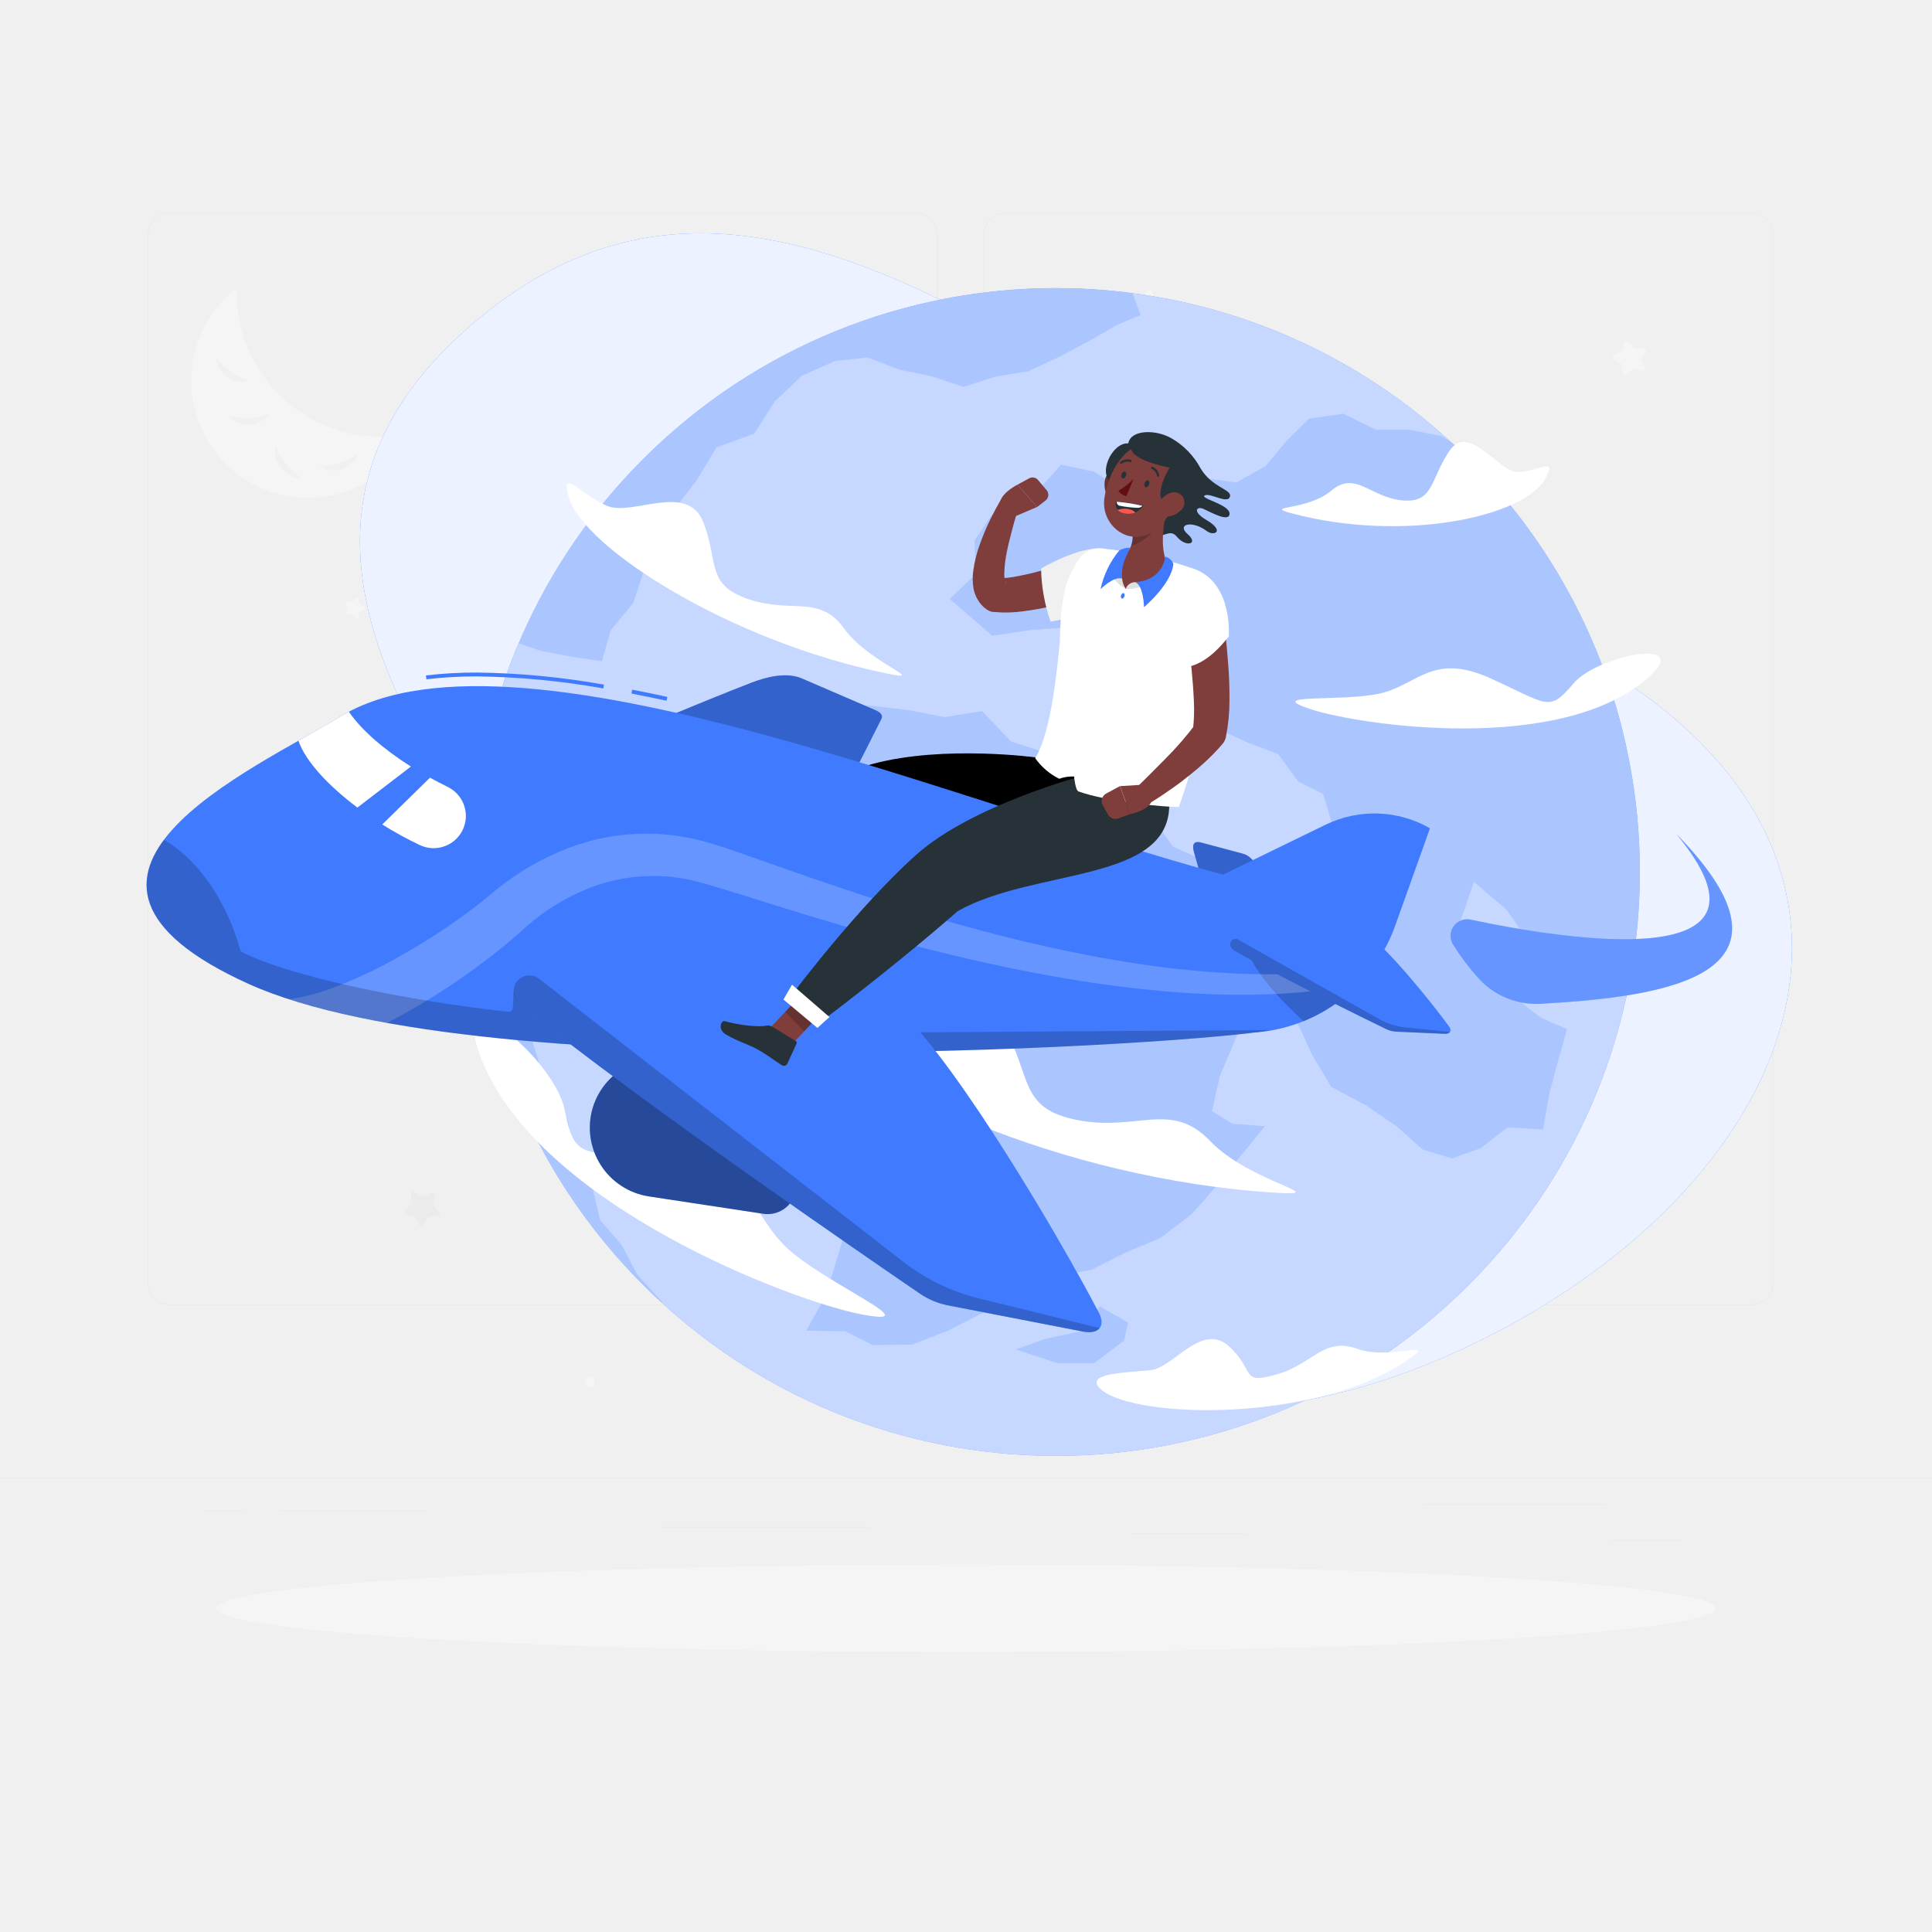
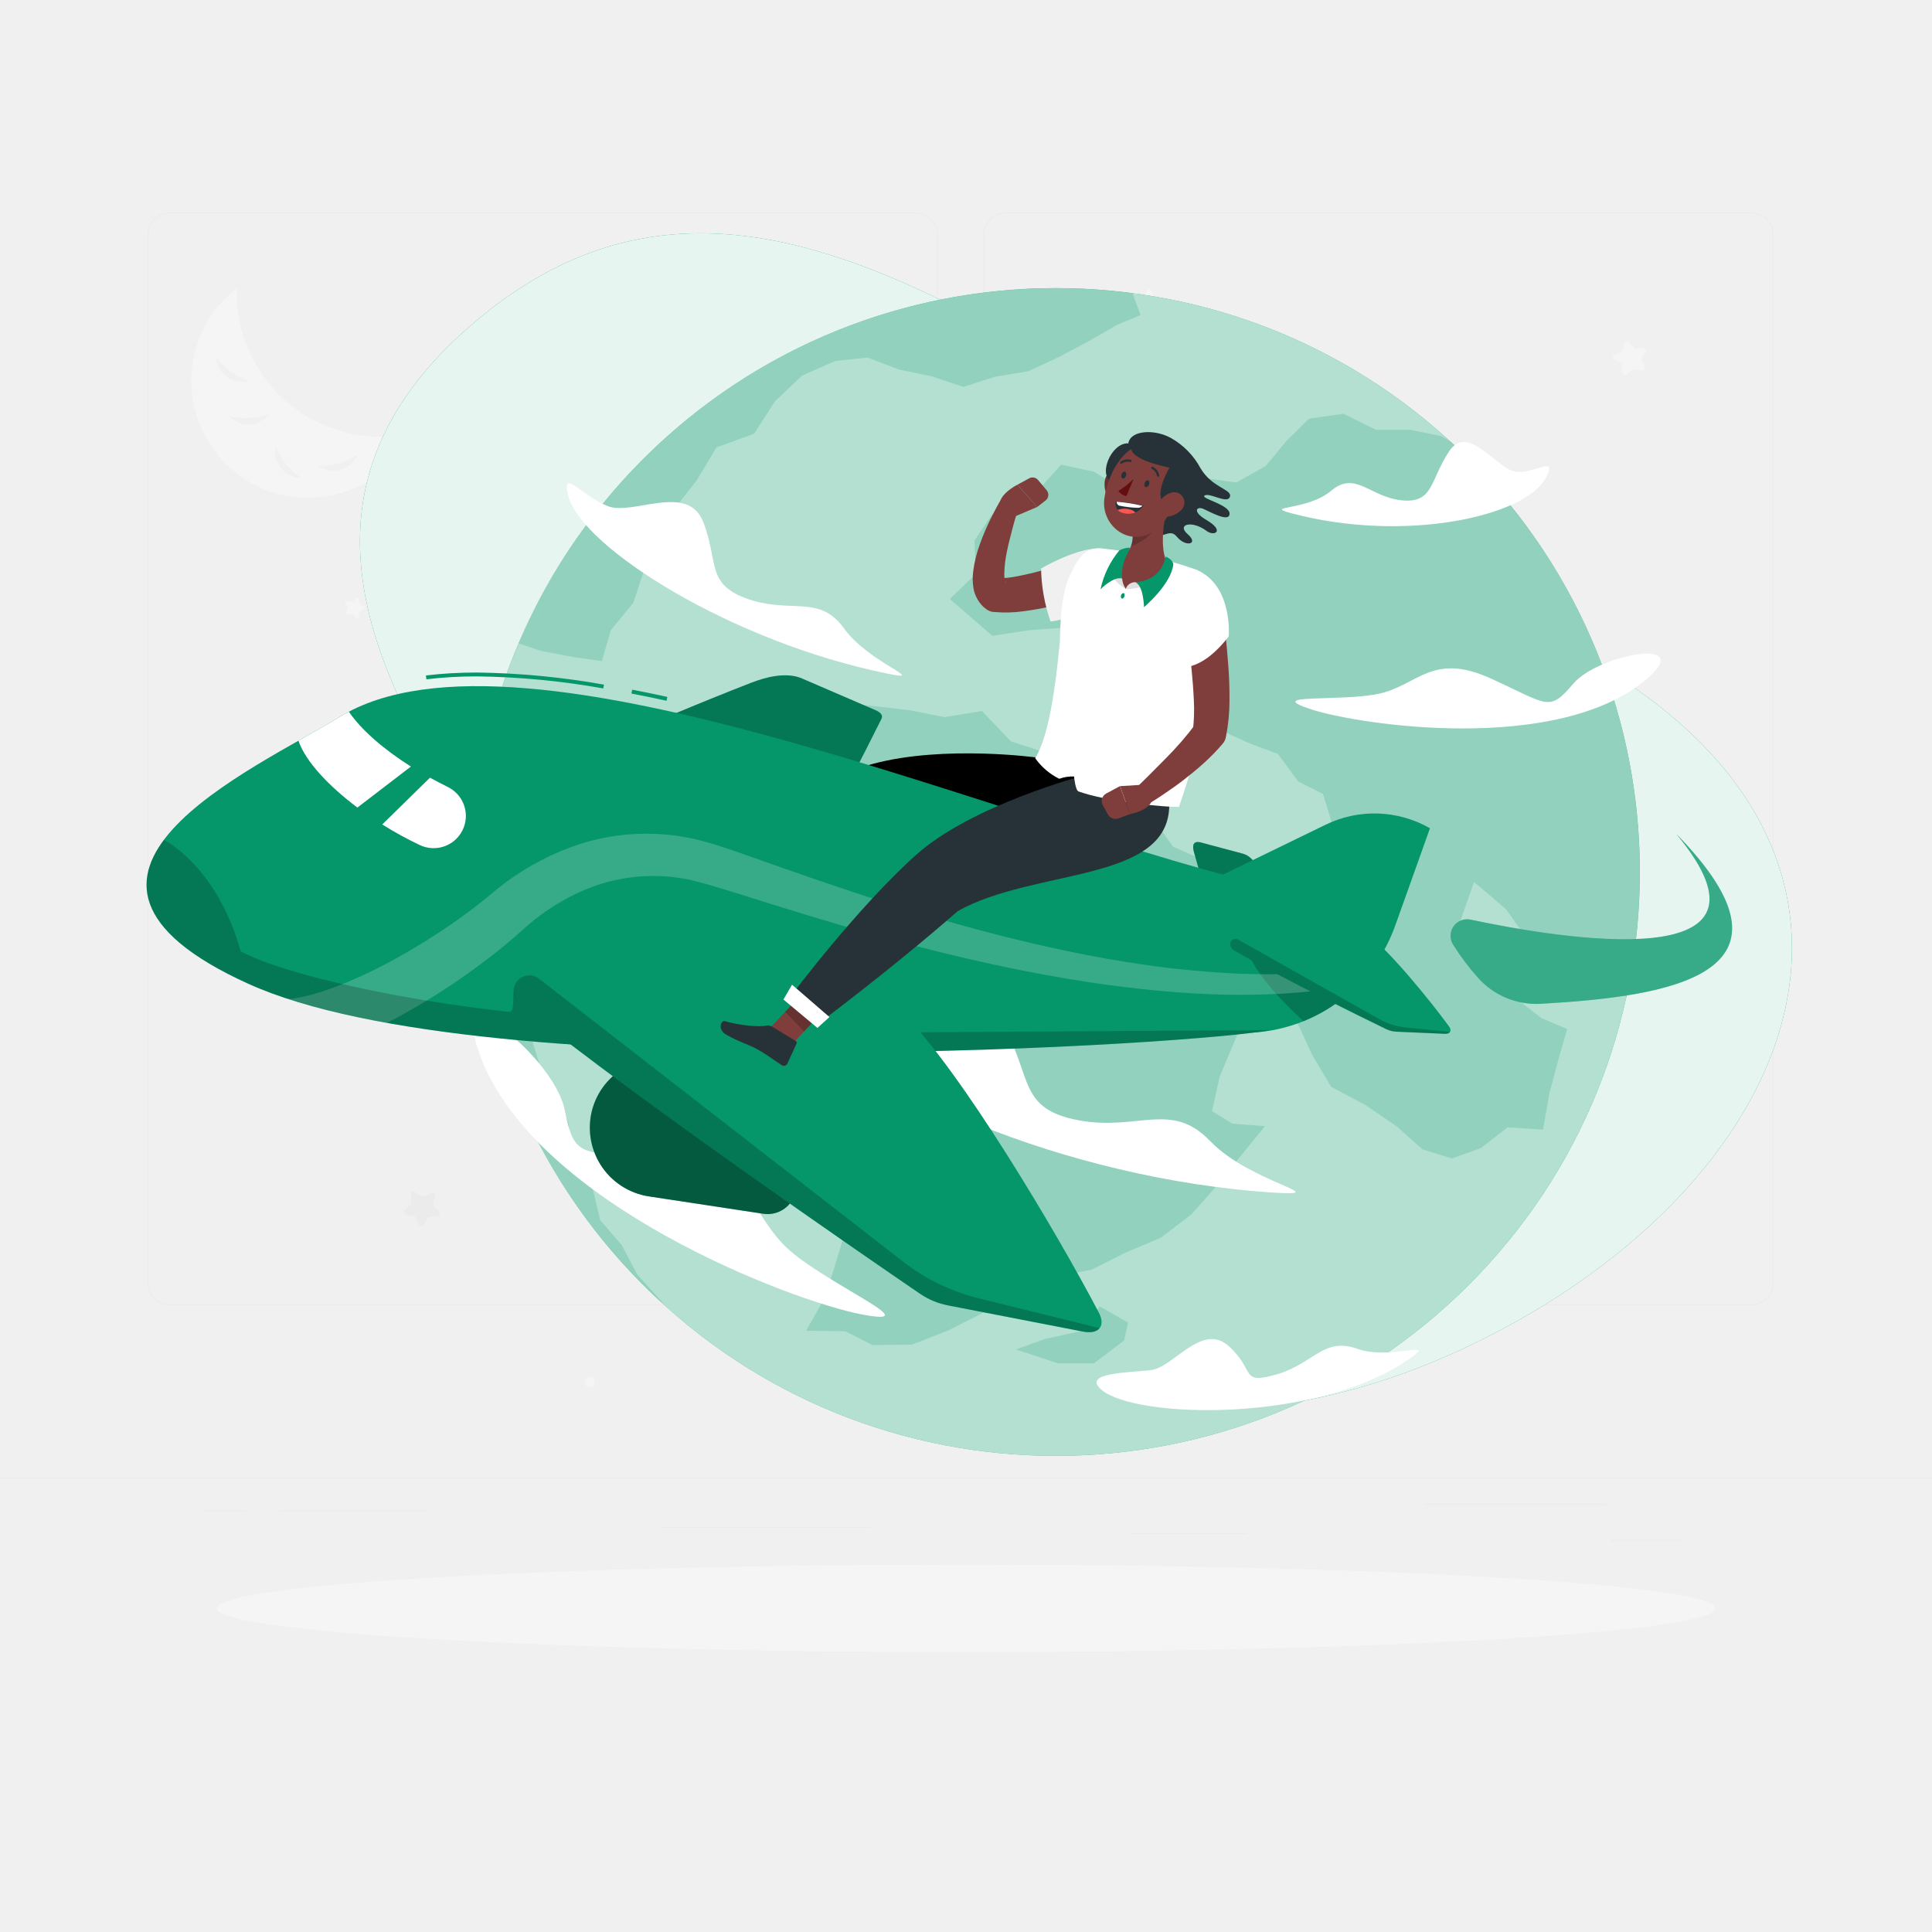
<svg xmlns="http://www.w3.org/2000/svg" viewBox="0 0 500 500">
  <g id="background-complete">
    <rect y="382.4" width="500" height="0.25" style="fill:#ebebeb" />
    <rect x="416.78" y="398.49" width="18.89" height="0.25" style="fill:#ebebeb" />
    <rect x="293.05" y="396.75" width="29.47" height="0.25" style="fill:#ebebeb" />
    <rect x="368.67" y="389.21" width="47.11" height="0.25" style="fill:#ebebeb" />
    <rect x="52.46" y="390.89" width="10.97" height="0.25" style="fill:#ebebeb" />
    <rect x="72.33" y="390.89" width="38.56" height="0.25" style="fill:#ebebeb" />
    <rect x="171" y="395.11" width="54.15" height="0.25" style="fill:#ebebeb" />
    <path d="M237,337.8H43.91a5.71,5.71,0,0,1-5.7-5.71V60.66A5.71,5.71,0,0,1,43.91,55H237a5.71,5.71,0,0,1,5.71,5.71V332.09A5.71,5.71,0,0,1,237,337.8ZM43.91,55.2a5.46,5.46,0,0,0-5.45,5.46V332.09a5.46,5.46,0,0,0,5.45,5.46H237a5.47,5.47,0,0,0,5.46-5.46V60.66A5.47,5.47,0,0,0,237,55.2Z" style="fill:#ebebeb" />
    <path d="M453.31,337.8H260.21a5.72,5.72,0,0,1-5.71-5.71V60.66A5.72,5.72,0,0,1,260.21,55h193.1A5.71,5.71,0,0,1,459,60.66V332.09A5.71,5.71,0,0,1,453.31,337.8ZM260.21,55.2a5.47,5.47,0,0,0-5.46,5.46V332.09a5.47,5.47,0,0,0,5.46,5.46h193.1a5.47,5.47,0,0,0,5.46-5.46V60.66a5.47,5.47,0,0,0-5.46-5.46Z" style="fill:#ebebeb" />
    <path d="M296.76,75.34l-.85,1.71a.68.68,0,0,1-.51.37l-1.89.28a.68.68,0,0,0-.38,1.16l1.37,1.34a.7.7,0,0,1,.2.6l-.33,1.88a.68.68,0,0,0,1,.72l1.69-.89a.72.72,0,0,1,.64,0l1.69.89a.68.68,0,0,0,1-.72l-.32-1.88a.64.64,0,0,1,.2-.6l1.36-1.34a.68.68,0,0,0-.38-1.16l-1.89-.28a.68.68,0,0,1-.51-.37L298,75.34A.68.68,0,0,0,296.76,75.34Z" style="fill:#f5f5f5" />
    <path d="M429.16,306.42l-1.28.94a.57.57,0,0,1-.52.08l-1.51-.51a.56.56,0,0,0-.72.71l.5,1.51a.56.56,0,0,1-.08.52l-1,1.27a.58.58,0,0,0,.46.92l1.59,0a.56.56,0,0,1,.47.25l.91,1.3a.57.57,0,0,0,1-.16l.48-1.51a.58.58,0,0,1,.37-.38l1.52-.46a.57.57,0,0,0,.17-1l-1.29-.92a.54.54,0,0,1-.24-.47l0-1.59A.56.56,0,0,0,429.16,306.42Z" style="fill:#f0f0f0" />
    <path d="M420.37,88.7,420,90.57a.66.66,0,0,1-.41.48l-1.77.71a.68.68,0,0,0-.1,1.22l1.64,1a.68.68,0,0,1,.34.54l.12,1.91a.69.69,0,0,0,1.14.46l1.43-1.26a.7.7,0,0,1,.62-.15l1.85.47a.68.68,0,0,0,.8-.93l-.76-1.76a.67.67,0,0,1,0-.63l1-1.62a.68.68,0,0,0-.65-1l-1.9.18a.69.69,0,0,1-.59-.25l-1.22-1.46A.68.68,0,0,0,420.37,88.7Z" style="fill:#f5f5f5" />
    <path d="M92.16,154.81l-.8.81a.37.37,0,0,1-.36.11l-1.12-.19a.41.41,0,0,0-.44.59l.53,1a.42.42,0,0,1,0,.38l-.54,1a.4.4,0,0,0,.43.59l1.12-.19a.43.43,0,0,1,.36.12l.8.83a.4.4,0,0,0,.69-.23l.17-1.12a.41.41,0,0,1,.23-.31l1-.5a.41.41,0,0,0,0-.73l-1-.51a.42.42,0,0,1-.22-.31L92.86,155A.41.41,0,0,0,92.16,154.81Z" style="fill:#f5f5f5" />
    <path d="M391.85,295.7l-.51,1a.41.41,0,0,1-.31.23l-1.13.16a.41.41,0,0,0-.22.7l.81.79a.42.42,0,0,1,.12.37l-.19,1.12a.41.41,0,0,0,.59.43l1-.53a.42.42,0,0,1,.38,0l1,.53a.41.41,0,0,0,.59-.43l-.19-1.12a.42.42,0,0,1,.12-.37l.82-.79a.41.41,0,0,0-.23-.7l-1.13-.16a.43.43,0,0,1-.31-.23l-.5-1A.41.41,0,0,0,391.85,295.7Z" style="fill:#f5f5f5" />
    <path d="M137.35,75.45l-.13,1.13a.38.38,0,0,1-.21.32l-1,.54a.41.41,0,0,0,0,.73l1,.47a.43.43,0,0,1,.24.3l.2,1.12a.41.41,0,0,0,.71.2l.76-.84a.42.42,0,0,1,.36-.13l1.13.15a.41.41,0,0,0,.41-.61l-.57-1a.42.42,0,0,1,0-.38l.5-1a.41.41,0,0,0-.46-.57l-1.11.23a.42.42,0,0,1-.37-.1L138,75.2A.41.41,0,0,0,137.35,75.45Z" style="fill:#ebebeb" />
    <path d="M106.28,309.18l.24,2a.71.71,0,0,1-.24.61l-1.48,1.31a.71.71,0,0,0,.33,1.22l1.94.38a.7.7,0,0,1,.51.42l.79,1.81a.7.7,0,0,0,1.26.06l1-1.72a.7.7,0,0,1,.56-.36l2-.19a.7.7,0,0,0,.45-1.18l-1.34-1.45a.71.71,0,0,1-.17-.64l.43-1.92a.71.71,0,0,0-1-.8l-1.79.83a.7.7,0,0,1-.66,0l-1.7-1A.71.71,0,0,0,106.28,309.18Z" style="fill:#ebebeb" />
    <path d="M193.54,99.89a1.33,1.33,0,1,0,1.32-1.33A1.32,1.32,0,0,0,193.54,99.89Z" style="fill:#f0f0f0" />
    <path d="M151.3,357.67a1.33,1.33,0,1,0,1.33-1.33A1.33,1.33,0,0,0,151.3,357.67Z" style="fill:#f5f5f5" />
    <path d="M177.67,75.92a4.86,4.86,0,1,0,4.86-4.86A4.85,4.85,0,0,0,177.67,75.92Z" style="fill:#f0f0f0" />
    <path d="M430.81,149.25a2.69,2.69,0,1,0,2.69-2.69A2.7,2.7,0,0,0,430.81,149.25Z" style="fill:#f0f0f0" />
    <circle cx="56.08" cy="312.86" r="1.35" style="fill:#f0f0f0" />
    <path d="M384.7,363.68a2.43,2.43,0,1,0,2.42-2.43A2.42,2.42,0,0,0,384.7,363.68Z" style="fill:#f0f0f0" />
    <path d="M64.37,124.65a30.24,30.24,0,0,0,41.4-10.74c.35-.59.68-1.19,1-1.79a37.35,37.35,0,0,1-45.53-37.5,30.26,30.26,0,0,0,3.16,50Z" style="fill:#f5f5f5" />
    <path d="M58.66,97.48a6.85,6.85,0,0,0,5.74,1.13,18,18,0,0,1-8.55-6.28A6.85,6.85,0,0,0,58.66,97.48Z" style="fill:#f0f0f0" />
    <path d="M88.31,121.48a6.89,6.89,0,0,0,4.36-3.91,17.66,17.66,0,0,1-4.85,2.29,17.89,17.89,0,0,1-5.31.76A6.91,6.91,0,0,0,88.31,121.48Z" style="fill:#f0f0f0" />
    <path d="M64.52,109.87a6.84,6.84,0,0,0,5.17-2.74,17.13,17.13,0,0,1-5.25,1.05,17.47,17.47,0,0,1-5.34-.55A6.87,6.87,0,0,0,64.52,109.87Z" style="fill:#f0f0f0" />
    <path d="M72.79,121.2a6.86,6.86,0,0,0,5.3,2.49,17.21,17.21,0,0,1-4-3.56,17.72,17.72,0,0,1-2.77-4.6A6.85,6.85,0,0,0,72.79,121.2Z" style="fill:#f0f0f0" />
  </g>
  <g id="background-simple">
-     <path d="M193.72,303.07c56.71,69,126.62,75.35,190.3,43.38C472.59,302,503.46,209.71,392.2,161.14,284.71,114.2,203.53,17.35,124.61,81.89,49.09,143.64,124.59,219,193.72,303.07Z" style="fill:#407BFF" />
+     <path d="M193.72,303.07c56.71,69,126.62,75.35,190.3,43.38C472.59,302,503.46,209.71,392.2,161.14,284.71,114.2,203.53,17.35,124.61,81.89,49.09,143.64,124.59,219,193.72,303.07Z" style="fill:#059669" />
    <path d="M193.72,303.07c56.71,69,126.62,75.35,190.3,43.38C472.59,302,503.46,209.71,392.2,161.14,284.71,114.2,203.53,17.35,124.61,81.89,49.09,143.64,124.59,219,193.72,303.07Z" style="fill:#fff;opacity:0.9" />
  </g>
  <g id="Shadow">
    <ellipse id="path" cx="250" cy="416.24" rx="193.89" ry="11.32" style="fill:#f5f5f5" />
  </g>
  <g id="Globe">
-     <circle cx="273.28" cy="225.67" r="151.1" transform="translate(-79.53 259.34) rotate(-45)" style="fill:#407BFF" />
+     <circle cx="273.28" cy="225.67" r="151.1" transform="translate(-79.53 259.34) rotate(-45)" style="fill:#059669" />
    <circle cx="273.28" cy="225.67" r="151.1" transform="translate(-79.53 259.34) rotate(-45)" style="fill:#fff;opacity:0.7" />
    <g style="opacity:0.2">
-       <path d="M420.88,258.15l-2.35-5.2-8.62-.94L403,247.69l-7.22-3.89-6-8.47-8.31-7.09-4.14,11.87,4.38,6.85,7.37,4.09,3.72,7.7,6.16,4.74,6.6,2.83-2.25,7.94L401,282.84l-1.67,9.5-9.19-.58-6.82,5.33-7.54,2.72-7.65-2.35-6.6-5.9L353.43,286l-8.91-4.72-5-8.42-3.25-7.06-4.11-7.41-.15-8.4-.21-8.39-3.68-7.26-2.84,12.15-2.89,7.37.17,8.12-3.09,7.58-3.8,9-2,9,5.28,3.25,8.44.64-6.58,8.06-6,7.46-6.37,7.21-8,6.14-9.16,3.85-8.84,4.46-10.22,1.82-7.33,7.46-10.23,1.71-9.19,4.68L236,348l-10.17.1-7.1-3.57-10.1-.13,4.39-7.82,2.4-6.92,3-9.86L220,309.3l2-10.11,2.78-8.42,3.25-8.6-3-9.34,4.32-8.94-4.9-7.63L219,249.68l-7-5.4-4.38-7.36-3.33-7.49-2.44-7.94-1.24-8.6-2.93-9.13,7.91-7.47,4.72-9.09L218.6,182l7.94.77,9,1.06,8.88,1.76,9.71-1.58,7.54,7.89L271.4,195l8.67,5.06,8.61,5.19,8.71,5.17,6.16,8.66,9.4,4.25,8.78-1,8.53.79,8.4,1.82,10.08,3.21-3.18-12.34-3.16-10.34L336,202.27l-5.24-7.13-7.54-2.83-7-3.18-.89-7.59L313,174l-1.82-8-9.64-4.56-10.28-2.23-9.2-1.76-6.72,5-8.82.62-9.71,1.48-11-9.54,6.66-6.42-.23-8.77,4.49-6.65,10.57-4.75,7.3-8.16,8.54,1.81,8.07,5.1,9.78,0,9.27-3.66,9.68,1.37,7.64-4.29,5.33-6.46,5.85-5.78,8.91-1.27,8.4,4.14,8.82,0,8.21,1.66,2.43,1.5h0A151.26,151.26,0,0,1,420.88,258.15Z" style="fill:#407BFF" />
-       <polygon points="284.59 338.08 280.17 344.4 270.49 346.5 262.9 349.24 273.75 352.82 283.12 352.82 290.91 346.93 291.96 342.29 284.59 338.08" style="fill:#407BFF" />
-       <path d="M171.39,337l-.18.09a151.34,151.34,0,0,1-41-62.82l0,0-.75-3.93-1.25-2.44v0a150.22,150.22,0,0,1-1.46-79.15l1.83,6.64,2.2,9.32,5.57,8.72L136,223.62l4.75,8.91,1,9.72.62,8-1.15,7.92-4.61,7.39,2.9,9.59,4.71,8.27,2.9,7.16,1.21,9.86,5,6.88,2,8.44,5.64,6.57,3.9,7.47Z" style="fill:#407BFF" />
-       <path d="M295.17,81.55,289.25,84l-7.56,4.34L274,92.42l-7.83,3.65-8.68,1.43-8.15,2.63-8.18-2.72-8.48-1.77-8.15-3.1-8.34.87-8.61,3.79-7,6.63-5.42,8.41-9.74,3.55-5.13,8.56-5.56,7.05-1.4,9.32-6.62,6.72L163.9,156l-5.83,7.11-2.32,8-7.53-1.1-8.28-1.57-5.68-1.92A151.15,151.15,0,0,1,293.07,75.84Z" style="fill:#407BFF" />
+       <path d="M420.88,258.15l-2.35-5.2-8.62-.94L403,247.69l-7.22-3.89-6-8.47-8.31-7.09-4.14,11.87,4.38,6.85,7.37,4.09,3.72,7.7,6.16,4.74,6.6,2.83-2.25,7.94L401,282.84l-1.67,9.5-9.19-.58-6.82,5.33-7.54,2.72-7.65-2.35-6.6-5.9L353.43,286l-8.91-4.72-5-8.42-3.25-7.06-4.11-7.41-.15-8.4-.21-8.39-3.68-7.26-2.84,12.15-2.89,7.37.17,8.12-3.09,7.58-3.8,9-2,9,5.28,3.25,8.44.64-6.58,8.06-6,7.46-6.37,7.21-8,6.14-9.16,3.85-8.84,4.46-10.22,1.82-7.33,7.46-10.23,1.71-9.19,4.68L236,348l-10.17.1-7.1-3.57-10.1-.13,4.39-7.82,2.4-6.92,3-9.86L220,309.3l2-10.11,2.78-8.42,3.25-8.6-3-9.34,4.32-8.94-4.9-7.63L219,249.68l-7-5.4-4.38-7.36-3.33-7.49-2.44-7.94-1.24-8.6-2.93-9.13,7.91-7.47,4.72-9.09L218.6,182l7.94.77,9,1.06,8.88,1.76,9.71-1.58,7.54,7.89L271.4,195l8.67,5.06,8.61,5.19,8.71,5.17,6.16,8.66,9.4,4.25,8.78-1,8.53.79,8.4,1.82,10.08,3.21-3.18-12.34-3.16-10.34L336,202.27l-5.24-7.13-7.54-2.83-7-3.18-.89-7.59L313,174l-1.82-8-9.64-4.56-10.28-2.23-9.2-1.76-6.72,5-8.82.62-9.71,1.48-11-9.54,6.66-6.42-.23-8.77,4.49-6.65,10.57-4.75,7.3-8.16,8.54,1.81,8.07,5.1,9.78,0,9.27-3.66,9.68,1.37,7.64-4.29,5.33-6.46,5.85-5.78,8.91-1.27,8.4,4.14,8.82,0,8.21,1.66,2.43,1.5h0A151.26,151.26,0,0,1,420.88,258.15Z" style="fill:#059669" />
+       <polygon points="284.59 338.08 280.17 344.4 270.49 346.5 262.9 349.24 273.75 352.82 283.12 352.82 290.91 346.93 291.96 342.29 284.59 338.08" style="fill:#059669" />
+       <path d="M171.39,337l-.18.09a151.34,151.34,0,0,1-41-62.82l0,0-.75-3.93-1.25-2.44v0a150.22,150.22,0,0,1-1.46-79.15l1.83,6.64,2.2,9.32,5.57,8.72L136,223.62l4.75,8.91,1,9.72.62,8-1.15,7.92-4.61,7.39,2.9,9.59,4.71,8.27,2.9,7.16,1.21,9.86,5,6.88,2,8.44,5.64,6.57,3.9,7.47Z" style="fill:#059669" />
+       <path d="M295.17,81.55,289.25,84l-7.56,4.34L274,92.42l-7.83,3.65-8.68,1.43-8.15,2.63-8.18-2.72-8.48-1.77-8.15-3.1-8.34.87-8.61,3.79-7,6.63-5.42,8.41-9.74,3.55-5.13,8.56-5.56,7.05-1.4,9.32-6.62,6.72L163.9,156l-5.83,7.11-2.32,8-7.53-1.1-8.28-1.57-5.68-1.92A151.15,151.15,0,0,1,293.07,75.84Z" style="fill:#059669" />
    </g>
    <path d="M426.14,175.74c-22.94,19.55-74.38,11.93-86.9,7.81s7.48-1.89,17.54-4,13.81-10.86,28.94-4,15.08,8.86,21.51,1.32S439.14,164.67,426.14,175.74Z" style="fill:#fff" />
    <path d="M124.29,273.3c14.47,38.54,81,63.49,98.64,66.85s-7.68-7.2-18.33-16.34-9.3-22.13-31.91-24-23.88.6-26.57-12.66S116.09,251.47,124.29,273.3Z" style="fill:#fff" />
    <path d="M229.62,174.32c-40.42-8.23-78.94-32.6-82.51-45.86-2.11-7.82,3.71.11,10.28,2.56s20.66-6.24,24.66,4.19.58,16.12,11.72,19.88,18.33-1.31,24.7,7.59S240.66,176.57,229.62,174.32Z" style="fill:#fff" />
    <path d="M330.17,308.68c-55.06-3.35-110.62-28.42-117.83-45.31-4.25-10,4.94-.54,14.1,1.47s26.19-12.12,33.44.94,3.77,21.24,19.22,24.14,24-5.17,34.14,5.43S345.21,309.59,330.17,308.68Z" style="fill:#fff" />
    <path d="M364.6,351.77c-24,16.59-70.63,15.42-79.52,7.92-5.24-4.42,6.81-4.45,12.71-5.09s13.27-12.55,20.26-6.18,2.77,10,12.33,7.28,12.12-9.76,20.85-6.64S372.44,346.35,364.6,351.77Z" style="fill:#fff" />
    <path d="M334.44,132.89c29,7.66,60.26.84,65.6-9.2,3.15-5.92-2.51-1.26-7.47-1.55s-12.49-12.85-17.5-5.39-4,13.58-12.28,12.74-12-7.79-18.28-2.49S326.52,130.8,334.44,132.89Z" style="fill:#fff" />
  </g>
  <g id="Character">
    <polygon points="193.02 247.76 188.2 243.64 197.31 232.07 202.14 236.19 193.02 247.76" style="fill:#7f3e3b" />
    <path d="M190,241.69l5.35,4.41a.51.51,0,0,1,.12.66l-2.84,5a1,1,0,0,1-1.47.26c-1.89-1.63-4.58-4-7-6-2.83-2.34-2.64-2-6-4.73-2-1.66-.79-4.07.21-3.55,4.56,2.35,5,2.63,10.08,3.4A3,3,0,0,1,190,241.69Z" style="fill:#263238" />
    <polygon points="197.31 232.08 192.62 238.04 197.44 242.16 202.14 236.19 197.31 232.08" style="opacity:0.2" />
    <path d="M229.54,214.46c33.21,2.41,41.78,8.92,57.17,3.45l1.45-14.35-19.83-7.51s-23.92-3.3-42.37,1.62c-19.18,5.11-32.23,35.81-32.23,35.81l8.28,6S208.37,221.79,229.54,214.46Z" />
    <polygon points="194.17 230.45 192.06 234.38 200.65 241.63 203.61 238.71 194.17 230.45" style="fill:#263238" />
-     <path d="M197.53,314.12l-29.6-4.49a18,18,0,0,1-14.51-23h0a18,18,0,0,1,24.89-11l27.07,12.79a7.45,7.45,0,0,1,3.94,8.91l-3.55,11.64A7.45,7.45,0,0,1,197.53,314.12Z" style="fill:#407BFF" />
+     <path d="M197.53,314.12l-29.6-4.49a18,18,0,0,1-14.51-23h0a18,18,0,0,1,24.89-11l27.07,12.79a7.45,7.45,0,0,1,3.94,8.91l-3.55,11.64A7.45,7.45,0,0,1,197.53,314.12Z" style="fill:#059669" />
    <path d="M197.53,314.12l-29.6-4.49a18,18,0,0,1-14.51-23h0a18,18,0,0,1,24.89-11l27.07,12.79a7.45,7.45,0,0,1,3.94,8.91l-3.55,11.64A7.45,7.45,0,0,1,197.53,314.12Z" style="opacity:0.4" />
-     <path d="M188.25,234.57c5.48,1.19,13.48,2,15-.74,8.89-16.17,22-42,24.86-47.78.44-.86-.1-1.64-1.52-2.25l-19.41-8.37c-4.06-1.49-9-.18-12.72,1.25-22.83,8.84-65.06,27-74.78,34.3C130,220.42,169.61,230.51,188.25,234.57Z" style="fill:#407BFF" />
+     <path d="M188.25,234.57c5.48,1.19,13.48,2,15-.74,8.89-16.17,22-42,24.86-47.78.44-.86-.1-1.64-1.52-2.25l-19.41-8.37c-4.06-1.49-9-.18-12.72,1.25-22.83,8.84-65.06,27-74.78,34.3C130,220.42,169.61,230.51,188.25,234.57Z" style="fill:#059669" />
    <path d="M188.25,234.57c5.48,1.19,13.48,2,15-.74,8.89-16.17,22-42,24.86-47.78.44-.86-.1-1.64-1.52-2.25l-19.41-8.37c-4.06-1.49-9-.18-12.72,1.25-22.83,8.84-65.06,27-74.78,34.3C130,220.42,169.61,230.51,188.25,234.57Z" style="opacity:0.2" />
-     <path d="M355.19,259.8c2.14.05,4.47-.5,2.57-2.5-11.39-11.94-29.83-30.88-33.93-35.08a4.67,4.67,0,0,0-2.17-1.29l-11-2.94c-2.09-.45-2.06,1.09-1.67,2.54,2.41,8.94,8.36,26.68,12.3,32.85C331.25,258.25,347.93,259.62,355.19,259.8Z" style="fill:#407BFF" />
+     <path d="M355.19,259.8c2.14.05,4.47-.5,2.57-2.5-11.39-11.94-29.83-30.88-33.93-35.08a4.67,4.67,0,0,0-2.17-1.29l-11-2.94c-2.09-.45-2.06,1.09-1.67,2.54,2.41,8.94,8.36,26.68,12.3,32.85C331.25,258.25,347.93,259.62,355.19,259.8Z" style="fill:#059669" />
    <path d="M355.19,259.8c2.14.05,4.47-.5,2.57-2.5-11.39-11.94-29.83-30.88-33.93-35.08a4.67,4.67,0,0,0-2.17-1.29l-11-2.94c-2.09-.45-2.06,1.09-1.67,2.54,2.41,8.94,8.36,26.68,12.3,32.85C331.25,258.25,347.93,259.62,355.19,259.8Z" style="opacity:0.2" />
-     <path d="M172.5,181.36c-3.09-.68-6.15-1.31-9.08-1.87l.19-1c2.94.56,6,1.19,9.1,1.87Z" style="fill:#407BFF" />
-     <path d="M156.13,178.17a198.93,198.93,0,0,0-32.62-3.12,108,108,0,0,0-13.16.75l-.12-1a112.11,112.11,0,0,1,13.28-.75,200.94,200.94,0,0,1,32.79,3.13Z" style="fill:#407BFF" />
-     <path d="M87.89,185.54c47.24-29,175,29.35,243.78,44.58,31.94,7.08,12.39,33.06-2.92,36.46s-202.86,16-264.53-12S65.77,199.14,87.89,185.54Z" style="fill:#407BFF" />
-     <path d="M324.81,267.2a41.76,41.76,0,0,0,36.34-27.85c5.22-14.57,8.92-25,8.92-25h0a28.89,28.89,0,0,0-27-.92l-35.39,17.22Z" style="fill:#407BFF" />
+     <path d="M172.5,181.36c-3.09-.68-6.15-1.31-9.08-1.87l.19-1c2.94.56,6,1.19,9.1,1.87Z" style="fill:#059669" />
+     <path d="M156.13,178.17a198.93,198.93,0,0,0-32.62-3.12,108,108,0,0,0-13.16.75l-.12-1a112.11,112.11,0,0,1,13.28-.75,200.94,200.94,0,0,1,32.79,3.13Z" style="fill:#059669" />
+     <path d="M87.89,185.54c47.24-29,175,29.35,243.78,44.58,31.94,7.08,12.39,33.06-2.92,36.46s-202.86,16-264.53-12S65.77,199.14,87.89,185.54Z" style="fill:#059669" />
+     <path d="M324.81,267.2a41.76,41.76,0,0,0,36.34-27.85c5.22-14.57,8.92-25,8.92-25h0a28.89,28.89,0,0,0-27-.92l-35.39,17.22Z" style="fill:#059669" />
    <path d="M323.1,246.75c2.37,5.91,9.21,12.93,14.26,17.56a40.9,40.9,0,0,0,14.21-9.6Z" style="opacity:0.2" />
    <path d="M343.37,251.42a164.21,164.21,0,0,1-19.09.67c-6.38-.11-12.76-.63-19.12-1.28s-12.69-1.66-19-2.74c-25.25-4.53-49.94-11.85-74.29-20.21-6.09-2.08-12.17-4.23-18.3-6.4-3.09-1.06-6.11-2.15-9.39-3.15-1.71-.44-3.4-1-5.15-1.32l-2.63-.48a23.31,23.31,0,0,0-2.64-.38,57.35,57.35,0,0,0-21.34,1.6,65.72,65.72,0,0,0-10,3.73,68.33,68.33,0,0,0-9.23,5.27L131,228.27l-2.11,1.62-2,1.65c-.58.49-1.17,1-1.78,1.46-2.38,1.92-4.88,3.77-7.42,5.56a172.23,172.23,0,0,1-15.87,9.84A114.83,114.83,0,0,1,85.16,256a51.39,51.39,0,0,1-8.22,2.25c-.78.14-1.55.25-2.29.31a196.42,196.42,0,0,0,25.53,6.15c2.83-1.44,5.58-3,8.29-4.58a179.84,179.84,0,0,0,16.72-11.21c2.69-2,5.32-4.13,7.9-6.35.64-.55,1.28-1.13,1.91-1.69l1.7-1.51,1.68-1.39,1.75-1.33a58.26,58.26,0,0,1,7.44-4.61,52.8,52.8,0,0,1,8-3.31,46.12,46.12,0,0,1,17.09-1.89,16,16,0,0,1,2.16.24l2.16.3c1.44.24,2.86.65,4.29,1,2.94.78,6,1.76,9.1,2.7,6.16,1.93,12.36,3.89,18.58,5.78,24.88,7.56,50.23,14.12,76.13,17.82,6.48.88,13,1.64,19.5,2.13s13.08.73,19.65.61A165.48,165.48,0,0,0,343.9,256q3.86-.53,7.67-1.27a40.23,40.23,0,0,0,4.28-5.14C351.73,250.39,347.56,251,343.37,251.42Z" style="fill:#fff;opacity:0.2" />
    <path d="M231.34,267.2s-46.9-.25-91.47-4.5c-1-.1-3.87-5.17-6.92-6.43-.33,3.52.29,5.76-1.48,5.57-25.78-2.79-57-9.18-69.18-15.64-6.2-22.18-19.87-28.85-19.87-28.85-8.54,11.41-6.78,24.27,21.8,37.22,61.67,28,249.22,15.4,264.53,12Z" style="opacity:0.2" />
-     <path d="M139.88,248.34a7,7,0,0,0-4.47,12.36c30.83,24.82,88.43,64.38,102.7,74.13a19.53,19.53,0,0,0,7.19,3l35,6.79c4.19.81,5.85-1.54,4.09-4.9-10.88-20.75-35.94-62.89-50.49-77.19C201.4,251.23,162.42,248.74,139.88,248.34Z" style="fill:#407BFF" />
+     <path d="M139.88,248.34a7,7,0,0,0-4.47,12.36c30.83,24.82,88.43,64.38,102.7,74.13a19.53,19.53,0,0,0,7.19,3l35,6.79c4.19.81,5.85-1.54,4.09-4.9-10.88-20.75-35.94-62.89-50.49-77.19C201.4,251.23,162.42,248.74,139.88,248.34Z" style="fill:#059669" />
    <path d="M233.7,326.5l-94.23-73.23c-3.08-2.39-7.57.62-6.3,4.3a6.9,6.9,0,0,0,2.24,3.13c30.83,24.82,88.43,64.38,102.7,74.13a19.53,19.53,0,0,0,7.19,3l35,6.79c2.1.41,3.56,0,4.28-.89l-31.45-7.77A52.22,52.22,0,0,1,233.7,326.5Z" style="opacity:0.2" />
-     <path d="M320.33,241.45a2.43,2.43,0,0,0-.91,4.5c11.94,7,33.89,17.74,39.33,20.38a6.76,6.76,0,0,0,2.64.66l12.46.55c1.49.07,1.95-.83,1.16-1.9-4.82-6.62-15.65-19.91-21.41-24.11C341.76,239.29,328.15,240.43,320.33,241.45Z" style="fill:#407BFF" />
+     <path d="M320.33,241.45a2.43,2.43,0,0,0-.91,4.5c11.94,7,33.89,17.74,39.33,20.38a6.76,6.76,0,0,0,2.64.66l12.46.55c1.49.07,1.95-.83,1.16-1.9-4.82-6.62-15.65-19.91-21.41-24.11C341.76,239.29,328.15,240.43,320.33,241.45Z" style="fill:#059669" />
    <path d="M356.8,263.67l-36.36-20.5a1.4,1.4,0,0,0-1.95,1.81,2.33,2.33,0,0,0,.93,1c11.94,7,33.89,17.74,39.33,20.38a6.76,6.76,0,0,0,2.64.66l12.46.55a1.48,1.48,0,0,0,1.44-.52L364,265.94A18.18,18.18,0,0,1,356.8,263.67Z" style="opacity:0.2" />
    <path d="M90.29,184.19q-1.23.63-2.4,1.35c-3,1.82-6.64,3.88-10.66,6.16C79.1,197.08,85,203.36,92.49,209l13.85-10.62C99.4,194,93.5,188.93,90.29,184.19Z" style="fill:#fff" />
    <path d="M111.28,201.26,98.93,213.37a93.24,93.24,0,0,0,9.77,5.36A8.35,8.35,0,0,0,120,214.19h0a8.35,8.35,0,0,0-4.17-10.55C114.32,202.89,112.79,202.09,111.28,201.26Z" style="fill:#fff" />
-     <path d="M380.6,238c23.53,5,84.21,15,53.18-22.22,35.9,36.61-2.25,42.14-35,44a20.24,20.24,0,0,1-16.29-6.75,64.28,64.28,0,0,1-6.47-8.62A4.29,4.29,0,0,1,380.6,238Z" style="fill:#407BFF" />
+     <path d="M380.6,238c23.53,5,84.21,15,53.18-22.22,35.9,36.61-2.25,42.14-35,44a20.24,20.24,0,0,1-16.29-6.75,64.28,64.28,0,0,1-6.47-8.62A4.29,4.29,0,0,1,380.6,238Z" style="fill:#059669" />
    <path d="M380.6,238c23.53,5,84.21,15,53.18-22.22,35.9,36.61-2.25,42.14-35,44a20.24,20.24,0,0,1-16.29-6.75,64.28,64.28,0,0,1-6.47-8.62A4.29,4.29,0,0,1,380.6,238Z" style="fill:#fff;opacity:0.2" />
    <path d="M291.31,124.29a6,6,0,0,1-1.15,4.41c-1.28,1.66-3.19.82-3.89-1-.63-1.67-.73-4.54,1.07-5.54A2.71,2.71,0,0,1,291.31,124.29Z" style="fill:#7f3e3b" />
    <path d="M291.31,124.29a6,6,0,0,1-1.15,4.41c-1.28,1.66-3.19.82-3.89-1-.63-1.67-.73-4.54,1.07-5.54A2.71,2.71,0,0,1,291.31,124.29Z" style="opacity:0.2" />
    <path d="M288,124.88c-4.13-1.61-.44-10.39,4-10.14.6-3.5,6.88-3.68,11-1.41a19.63,19.63,0,0,1,7.72,7.9c2.95,4.93,7.92,5.39,7.62,7.16-.4,2.31-5.09-.93-6.55-.18s6.5,2.35,6.42,4.76-5.25-.65-6.87-1.31-2.87.71.86,2.9c4.91,2.87,2.05,4.33.1,2.87-3.82-2.88-7.88-1.76-4.92.82s-.5,3.46-2.79.67-4,2-8.75-1.79S289.52,132,288,124.88Z" style="fill:#263238" />
    <polygon points="213.31 261.4 203.21 272.13 198.32 267.06 208.42 256.34 213.31 261.4" style="fill:#7f3e3b" />
    <path d="M200.05,265.82l5.9,3.61a.48.48,0,0,1,.2.62l-2.36,5.19a1,1,0,0,1-1.46.43c-2.11-1.34-2.68-1.91-5.36-3.55-3.13-1.91-5.33-2.23-9.06-4.37-2.26-1.29-1.35-3.8-.27-3.46,3.45,1,8.67,1.61,10.8,1.13A2.22,2.22,0,0,1,200.05,265.82Z" style="fill:#263238" />
    <polygon points="213.31 261.41 208.1 266.94 203.21 261.87 208.41 256.34 213.31 261.41" style="opacity:0.2" />
    <path d="M247.85,235.8c19.86-11.17,54.75-7.27,54.75-27.48l-22-7.65s-29,7.58-43.52,20.58c-15.11,13.52-32,36-32,36l7.1,7.36S231,250.58,247.85,235.8Z" style="fill:#263238" />
    <polygon points="204.98 254.84 202.75 258.67 211.55 266.03 214.66 263.21 204.98 254.84" style="fill:#fff" />
    <path d="M284.8,153.13c-2.19.83-4.29,1.47-6.46,2.13s-4.34,1.21-6.57,1.7a67.05,67.05,0,0,1-6.83,1.22,32.88,32.88,0,0,1-7.57.21l-.25,0a3.78,3.78,0,0,1-1.78-.67,7.79,7.79,0,0,1-2.4-2.69,8.67,8.67,0,0,1-1-2.74,15,15,0,0,1-.08-4.41,32.37,32.37,0,0,1,1.74-7.07,59.88,59.88,0,0,1,2.65-6.29c1-2,2-4,3.24-5.92a2.4,2.4,0,0,1,4.33,2l0,.07c-.61,2-1.25,4-1.78,6.07s-1.06,4-1.45,6a30.53,30.53,0,0,0-.68,5.67,6.8,6.8,0,0,0,.25,2.06c.05.08.07.22.11.23s0,.1.06,0a.58.58,0,0,0-.24-.3l-2-.7a29.26,29.26,0,0,0,5.46-.62c2-.38,4-.86,6-1.4s4-1.12,6.05-1.74,4.06-1.28,6-1.89l.07,0a4.81,4.81,0,0,1,3.17,9.08Z" style="fill:#7f3e3b" />
    <path d="M262.25,133.82l6.18-2.62-5.14-5.75s-5.78,2.86-4.34,6.27Z" style="fill:#7f3e3b" />
    <path d="M270.88,126.88l-2.23-2.65a1.84,1.84,0,0,0-2.3-.44l-3.06,1.66,5.14,5.75,2.16-1.67A1.85,1.85,0,0,0,270.88,126.88Z" style="fill:#7f3e3b" />
    <path d="M285.66,142c-6.22-.82-16.23,5.14-16.23,5.14a44,44,0,0,0,2.46,13.73,32.29,32.29,0,0,0,10.82-3.68C284.57,156.21,293,143,285.66,142Z" style="fill:#f0f0f0" />
    <path d="M285,141.93a101.58,101.58,0,0,1,24.34,5.42,9.09,9.09,0,0,1,5.85,9,183.36,183.36,0,0,1-10.08,52.47c-3.52.13-18.64-1.34-26-4-.81-.29-1.14-3.86-1.14-3.86a9.71,9.71,0,0,0-3.83.59,16.55,16.55,0,0,1-6.24-5.35c3.61-5.71,5.31-18.82,6.37-29.91.12-4.37.31-12.31,2.38-16.76C278.53,145.34,280.32,141.57,285,141.93Z" style="fill:#fff" />
-     <path d="M291,154.35c-.13.39-.44.64-.67.55s-.33-.46-.2-.84.44-.64.68-.55S291.1,154,291,154.35Z" style="fill:#407BFF" />
+     <path d="M291,154.35c-.13.39-.44.64-.67.55s-.33-.46-.2-.84.44-.64.68-.55S291.1,154,291,154.35Z" style="fill:#059669" />
    <path d="M301.61,133.06c-.74,4.7-1.37,10.22,1.06,13.74-2.12,2.77-6.78,4.76-11.34,5.62-2.66-3.6-2.1-6.84-.69-8.65,2.74-1.7,2.51-4.56,2.54-6.54Z" style="fill:#7f3e3b" />
    <path d="M291.33,152.42a5.82,5.82,0,0,1-.93-2.74c0-1.43-2.58-.64-2.58-.64A9.71,9.71,0,0,0,291.33,152.42Z" style="fill:#e0e0e0" />
    <path d="M291.33,152.42a2.6,2.6,0,0,1,2.39-1.76,8.35,8.35,0,0,1,3.67.58S293.77,152.64,291.33,152.42Z" style="fill:#e0e0e0" />
    <path d="M299.61,134.87c.06-.3.1-.6.13-.89l-6.56,3.26a11.53,11.53,0,0,1-.46,4.06C295.78,140.35,299.11,137.71,299.61,134.87Z" style="opacity:0.2" />
    <path d="M305.25,127c-2.53,5.76-3.73,9.26-7.81,11.16-6.15,2.86-12.42-2.6-11.65-9,.69-5.78,4.72-14.22,11.34-14.39A8.67,8.67,0,0,1,305.25,127Z" style="fill:#7f3e3b" />
    <path d="M292.72,115.33c-.92,3.78,9.95,5.67,9.95,5.67s-5.93,10,1,9.57,7.29-8.76,1.91-13.86C301.8,113.13,295.42,111.9,292.72,115.33Z" style="fill:#263238" />
    <path d="M288.78,129.84a37.43,37.43,0,0,1,7.13,1,4.49,4.49,0,0,1-5.15,1.91A2.34,2.34,0,0,1,288.78,129.84Z" style="fill:#263238" />
    <path d="M292.32,131.82a5,5,0,0,0-3.09.16,2.7,2.7,0,0,0,1.53.82,5,5,0,0,0,3.08-.15A2.68,2.68,0,0,0,292.32,131.82Z" style="fill:#ff5652" />
    <path d="M289,129.85a1,1,0,0,0,.6,1,28.16,28.16,0,0,0,4.69.57,1.62,1.62,0,0,0,1.38-.52A42.31,42.31,0,0,0,289,129.85Z" style="fill:#fff" />
    <path d="M305.58,132.12a5.91,5.91,0,0,1-4.25,1.63c-2.1-.08-2.53-2.12-1.43-3.76s3.28-3.24,5.13-2.35A2.7,2.7,0,0,1,305.58,132.12Z" style="fill:#7f3e3b" />
    <path d="M297.37,125.41c-.17.48-.57.77-.89.66s-.42-.61-.24-1.09.57-.77.89-.65S297.55,124.93,297.37,125.41Z" style="fill:#263238" />
    <path d="M291.4,123.16c-.18.48-.58.77-.89.65s-.42-.6-.25-1.08.58-.78.89-.66S291.57,122.68,291.4,123.16Z" style="fill:#263238" />
    <path d="M293.37,123.93a18.29,18.29,0,0,1-3.92,3.09,3,3,0,0,0,2.08,1.37Z" style="fill:#630f0f" />
    <path d="M299.6,123.36a.26.26,0,0,0,.15,0A.29.29,0,0,0,300,123a3,3,0,0,0-1.67-2.2.3.3,0,0,0-.38.17.29.29,0,0,0,.16.39h0a2.45,2.45,0,0,1,1.31,1.75A.3.3,0,0,0,299.6,123.36Z" style="fill:#263238" />
    <path d="M290.07,120a.32.32,0,0,0,.28,0,2.36,2.36,0,0,1,2.12-.43.29.29,0,0,0,.38-.18.29.29,0,0,0-.18-.38,2.94,2.94,0,0,0-2.68.5.29.29,0,0,0-.06.42A.26.26,0,0,0,290.07,120Z" style="fill:#263238" />
    <path d="M315.7,154.76c.56,3,.94,5.8,1.33,8.71s.63,5.82.85,8.76.34,5.91.31,8.93a48.68,48.68,0,0,1-.9,9.44l-.05.23a3.67,3.67,0,0,1-.77,1.6,53.23,53.23,0,0,1-4.85,5c-1.65,1.52-3.39,2.9-5.12,4.27s-3.53,2.61-5.34,3.84-3.64,2.38-5.59,3.48a2.4,2.4,0,0,1-2.86-3.81l0,0,4.51-4.43c1.49-1.48,3-3,4.43-4.46a82.66,82.66,0,0,0,7.9-9.13l-.83,1.83a45.65,45.65,0,0,0,.25-7.69c-.12-2.71-.33-5.47-.6-8.23s-.63-5.55-1-8.33-.79-5.59-1.19-8.29v-.06a4.81,4.81,0,0,1,9.48-1.6Z" style="fill:#7f3e3b" />
    <path d="M309.67,147.51c9.4,3.88,8.34,17.19,8.34,17.19-3.43,4.34-7.24,7.73-12.21,8.15a15.36,15.36,0,0,1-4-10.75C301.84,156.79,302.8,144.68,309.67,147.51Z" style="fill:#fff" />
    <path d="M296.27,203.06l-6.4.39,2.6,7.25s5.76-1.06,5.69-4.21Z" style="fill:#7f3e3b" />
    <path d="M285.41,208.42l1.34,2.38a2.22,2.22,0,0,0,2.7,1l3-1.1-2.6-7.25-3.57,1.91A2.23,2.23,0,0,0,285.41,208.42Z" style="fill:#7f3e3b" />
-     <path d="M301.64,144.05c-.27,1.44-1.48,6.23-7.92,6.61,2.24.69,2.35,6.47,2.35,6.47s7-5.86,7.59-11.09C303.46,144.67,301.64,144.05,301.64,144.05Z" style="fill:#407BFF" />
-     <path d="M292.4,141.73c-.26,1.4-2.39,3.77-2,8-2.25-.65-5.58,2.76-5.58,2.76a23.24,23.24,0,0,1,4.89-10.08A6.34,6.34,0,0,1,292.4,141.73Z" style="fill:#407BFF" />
+     <path d="M301.64,144.05c-.27,1.44-1.48,6.23-7.92,6.61,2.24.69,2.35,6.47,2.35,6.47s7-5.86,7.59-11.09C303.46,144.67,301.64,144.05,301.64,144.05Z" style="fill:#059669" />
+     <path d="M292.4,141.73c-.26,1.4-2.39,3.77-2,8-2.25-.65-5.58,2.76-5.58,2.76a23.24,23.24,0,0,1,4.89-10.08A6.34,6.34,0,0,1,292.4,141.73Z" style="fill:#059669" />
  </g>
</svg>
